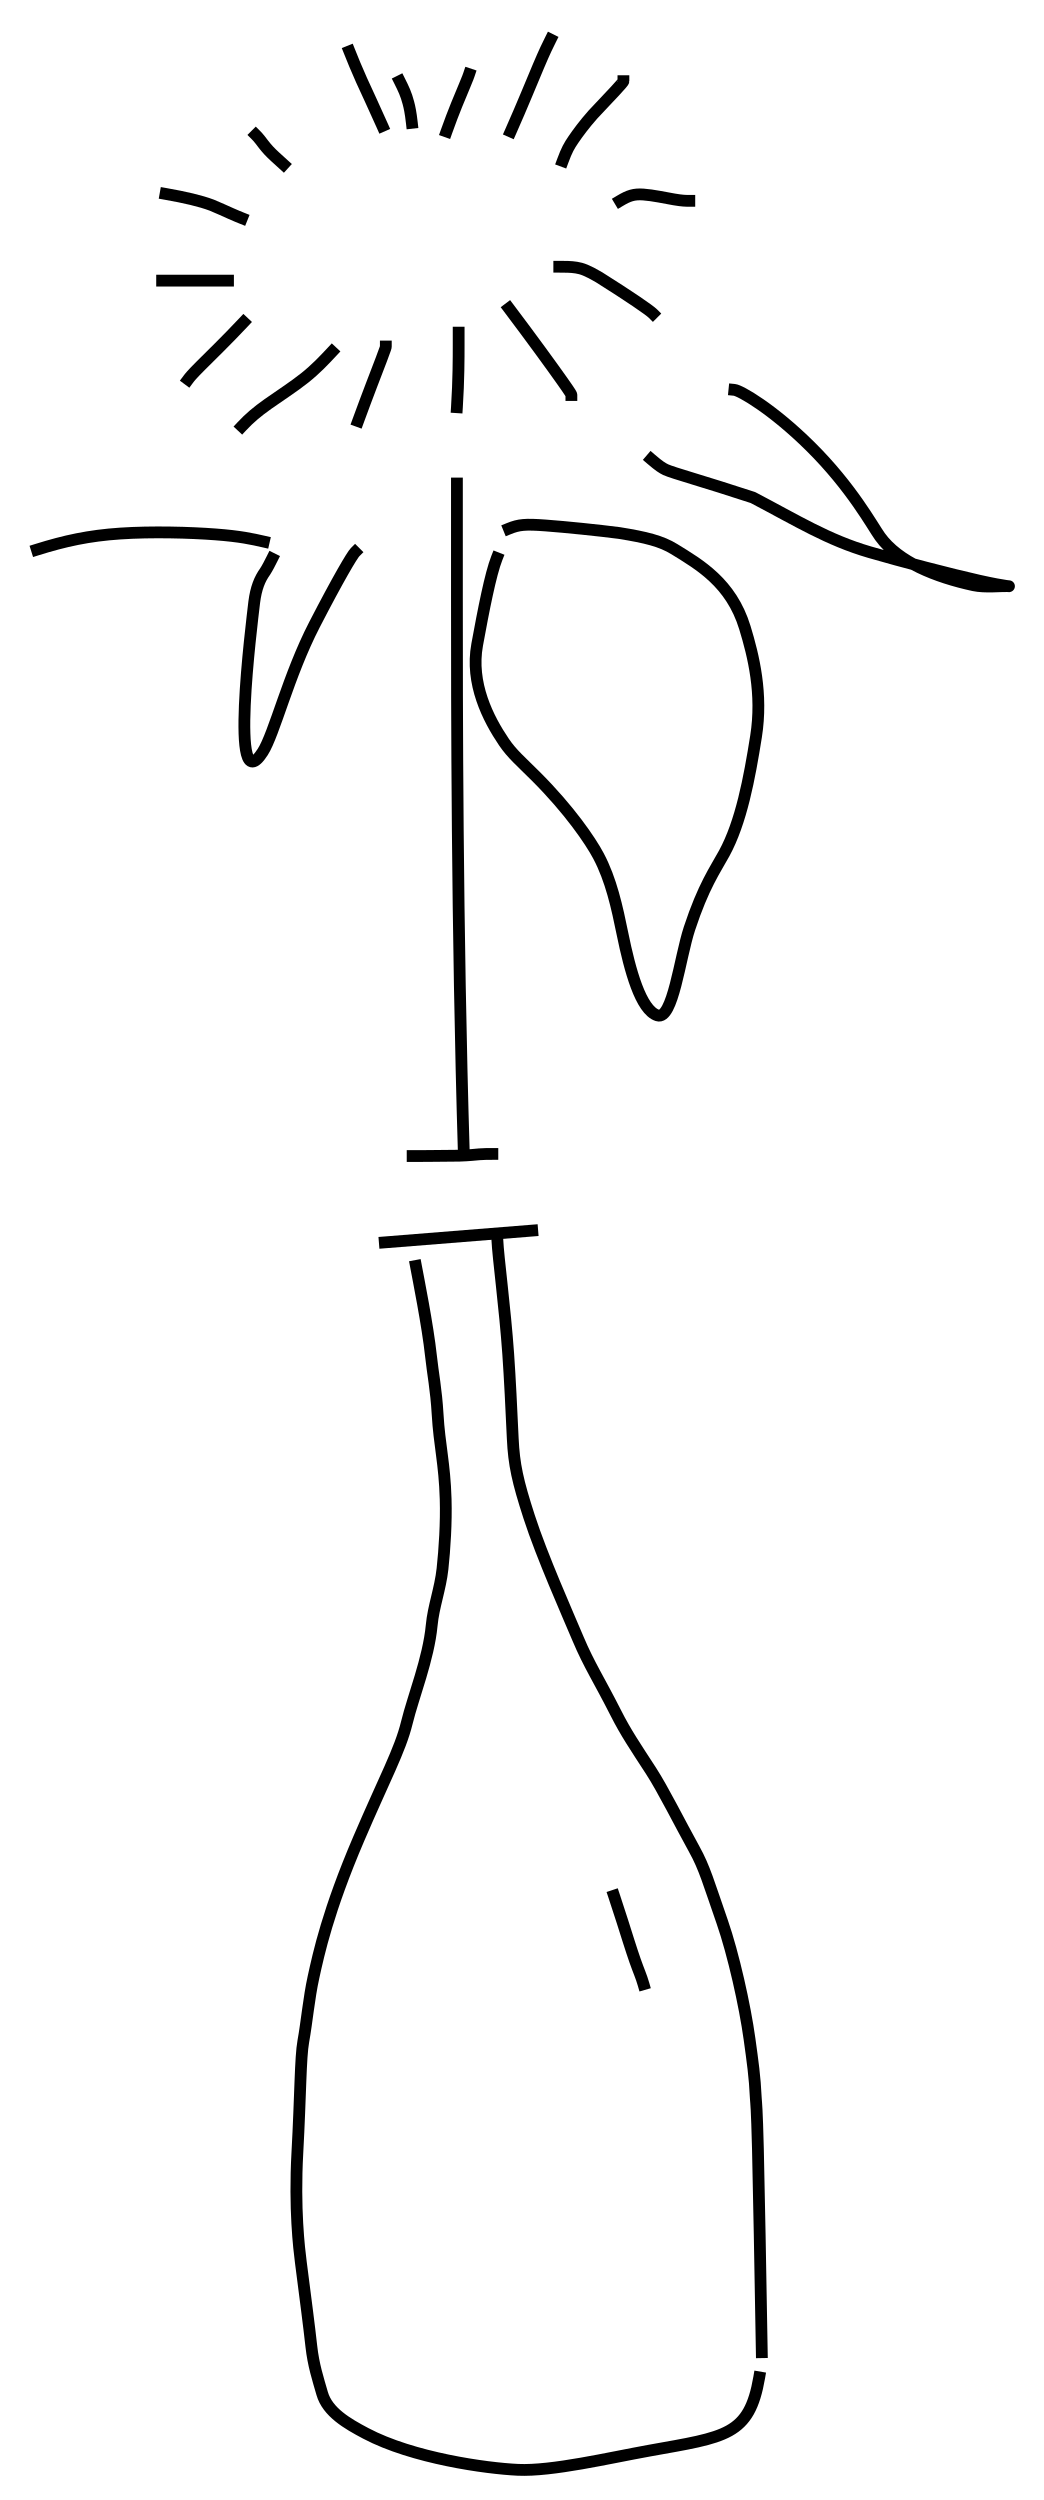
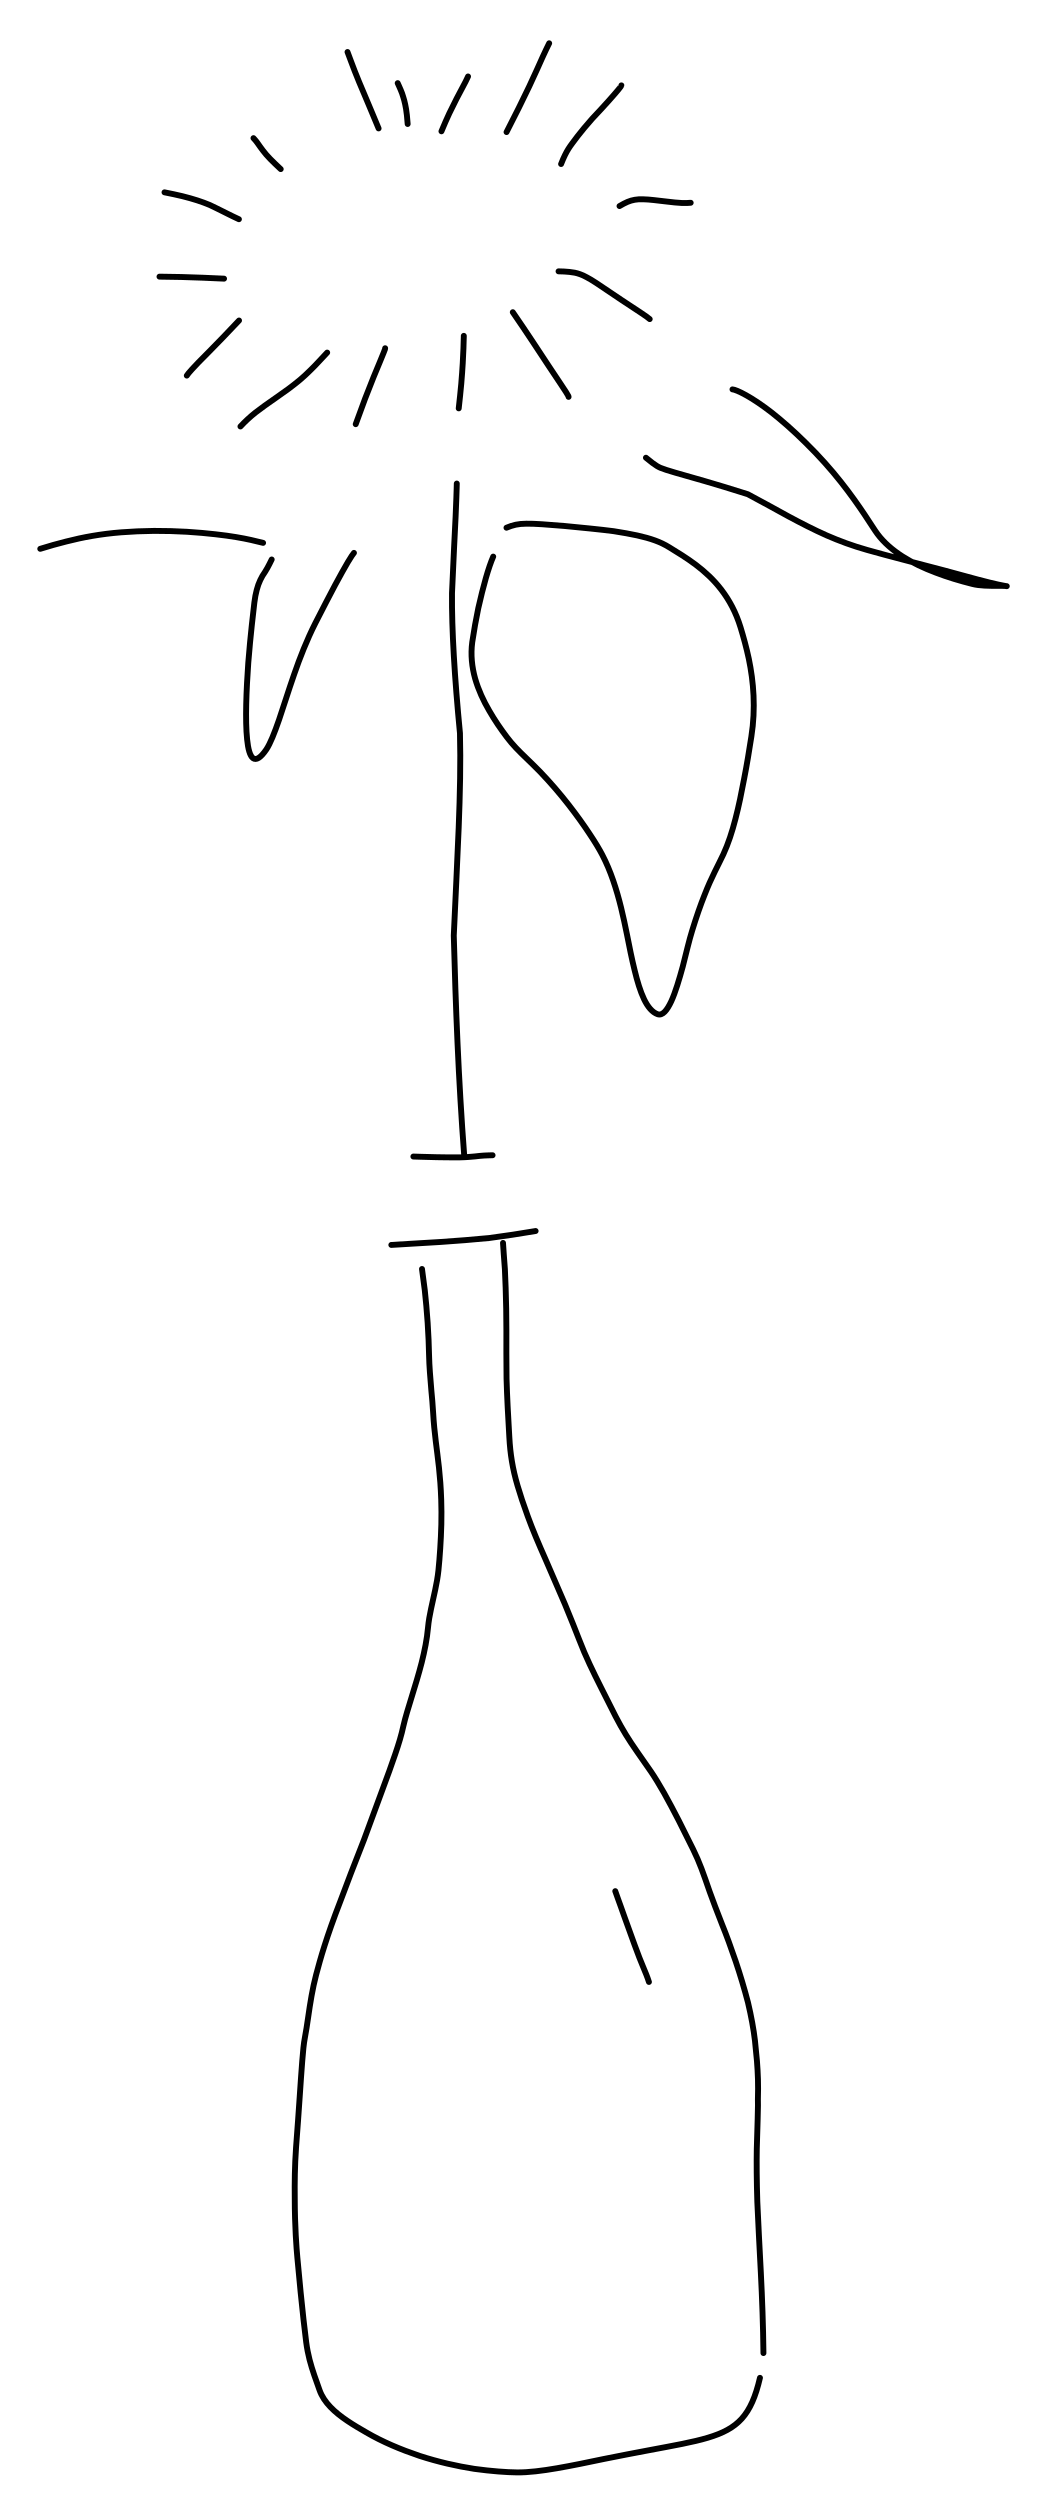
<svg xmlns="http://www.w3.org/2000/svg" width="177" height="424" viewBox="0 0 177 424" fill="none">
-   <path d="M105.732 13.767C105.732 13.961 103.888 15.905 100.56 19.427C99.076 21.105 98.008 22.561 97.264 23.651C96.52 24.741 96.132 25.42 95.438 27.296" stroke="black" stroke-width="2" vector-effect="non-scaling-stroke" stroke-linecap="square" stroke-linejoin="round" />
-   <path d="M93.378 6.708C92.893 7.679 92.408 8.649 91.332 11.188C90.257 13.726 88.608 17.802 86.613 22.297" stroke="black" stroke-width="2" vector-effect="non-scaling-stroke" stroke-linecap="square" stroke-linejoin="round" />
-   <path d="M79.554 12.591C79.457 12.882 79.36 13.173 78.728 14.682C78.095 16.191 76.93 18.909 75.731 22.297" stroke="black" stroke-width="2" vector-effect="non-scaling-stroke" stroke-linecap="square" stroke-linejoin="round" />
-   <path d="M67.789 13.767C68.08 14.349 68.371 14.931 68.618 15.523C68.866 16.114 69.06 16.696 69.257 17.433C69.454 18.17 69.648 19.043 69.848 20.826" stroke="black" stroke-width="2" vector-effect="non-scaling-stroke" stroke-linecap="square" stroke-linejoin="round" />
-   <path d="M59.264 8.708C59.846 10.164 60.428 11.62 61.311 13.583C62.193 15.546 63.358 17.973 64.852 21.355" stroke="black" stroke-width="2" vector-effect="non-scaling-stroke" stroke-linecap="square" stroke-linejoin="round" />
-   <path d="M43.377 22.885C43.571 23.079 43.765 23.273 44.108 23.713C44.45 24.152 44.936 24.832 45.574 25.522C46.212 26.211 46.989 26.891 48.083 27.885" stroke="black" stroke-width="2" vector-effect="non-scaling-stroke" stroke-linecap="square" stroke-linejoin="round" />
-   <path d="M28.082 32.886C31.382 33.468 33.956 34.059 35.91 34.792C36.991 35.233 38.253 35.815 39.146 36.212C40.038 36.609 40.524 36.803 41.024 37.004" stroke="black" stroke-width="2" vector-effect="non-scaling-stroke" stroke-linecap="square" stroke-linejoin="round" />
-   <path d="M27.494 47.592H38.671" stroke="black" stroke-width="2" vector-effect="non-scaling-stroke" stroke-linecap="square" stroke-linejoin="round" />
-   <path d="M31.906 64.357C32.197 63.968 32.489 63.58 34.046 62.021C35.603 60.462 38.418 57.745 41.318 54.65" stroke="black" stroke-width="2" vector-effect="non-scaling-stroke" stroke-linecap="square" stroke-linejoin="round" />
-   <path d="M116.908 34.062C116.325 34.062 115.743 34.062 114.327 33.819C112.91 33.577 110.678 33.091 109.091 32.987C107.504 32.883 106.631 33.174 105.143 34.062" stroke="black" stroke-width="2" vector-effect="non-scaling-stroke" stroke-linecap="square" stroke-linejoin="round" />
-   <path d="M110.732 53.18C110.15 52.597 106.744 50.259 101.601 47.025C99.564 45.83 98.691 45.538 97.756 45.388C96.82 45.238 95.85 45.238 94.85 45.238" stroke="black" stroke-width="2" vector-effect="non-scaling-stroke" stroke-linecap="square" stroke-linejoin="round" />
-   <path d="M96.907 67.004C96.907 66.907 96.907 66.81 95.257 64.479C93.607 62.148 90.307 57.586 86.318 52.298" stroke="black" stroke-width="2" vector-effect="non-scaling-stroke" stroke-linecap="square" stroke-linejoin="round" />
-   <path d="M77.788 56.415C77.788 56.512 77.788 56.609 77.788 58.6C77.788 60.592 77.788 64.474 77.494 69.062" stroke="black" stroke-width="2" vector-effect="non-scaling-stroke" stroke-linecap="square" stroke-linejoin="round" />
-   <path d="M65.436 58.769C65.436 58.866 65.436 58.963 64.66 61.002C63.883 63.042 62.331 67.022 60.73 71.416" stroke="black" stroke-width="2" vector-effect="non-scaling-stroke" stroke-linecap="square" stroke-linejoin="round" />
-   <path d="M56.318 59.65C54.959 61.106 53.6 62.562 51.687 64.089C49.774 65.615 47.347 67.168 45.466 68.502C43.585 69.836 42.324 70.904 41.023 72.298" stroke="black" stroke-width="2" vector-effect="non-scaling-stroke" stroke-linecap="square" stroke-linejoin="round" />
-   <path d="M124.556 66.122C125.529 66.219 130.985 69.328 137.419 75.696C144.48 82.684 147.983 89.252 149.252 91.011C152.383 95.35 158.727 97.87 165.12 99.258C167.035 99.674 169.892 99.358 170.857 99.407C171.822 99.455 170.851 99.552 166.08 98.486C161.31 97.42 152.768 95.188 147.494 93.649C140.398 91.579 135.179 88.302 127.701 84.386C119.35 81.634 114.17 80.243 112.898 79.656C112.305 79.361 111.82 79.07 110.438 77.887" stroke="black" stroke-width="2" vector-effect="non-scaling-stroke" stroke-linecap="square" stroke-linejoin="round" />
-   <path d="M77.494 82.005C77.494 82.102 77.494 82.199 77.494 100.933C77.494 119.668 77.494 157.036 78.671 195.832" stroke="black" stroke-width="2" vector-effect="non-scaling-stroke" stroke-linecap="square" stroke-linejoin="round" />
-   <path d="M84.26 94.652C83.186 97.375 82.007 103.458 80.93 109.333C79.727 115.899 82.777 121.882 85.475 125.864C86.84 127.88 88.372 129.159 90.904 131.688C96.558 137.335 100.137 142.585 101.504 145.171C103.648 149.224 104.649 153.85 105.577 158.392C106.84 164.574 108.66 171.289 111.493 172.21C114.107 173.06 115.296 162.454 116.93 157.486C119.304 150.267 121.314 147.503 122.827 144.727C125.701 139.453 127.096 132.041 128.224 124.903C129.369 117.655 127.796 111.246 126.332 106.452C124.003 98.831 118.602 95.752 114.374 93.14C112.163 91.774 109.566 91.125 104.987 90.393C101.572 89.951 95.942 89.369 92.508 89.118C89.075 88.866 88.007 88.963 86.319 89.651" stroke="black" stroke-width="2" vector-effect="non-scaling-stroke" stroke-linecap="square" stroke-linejoin="round" />
-   <path d="M60.223 93.647C59.734 94.136 57.404 98.056 53.338 105.936C48.914 114.509 46.527 124.471 44.554 127.54C38.82 136.462 42.685 105.895 43.117 102.133C43.426 99.716 44.041 98.223 44.965 96.93C45.401 96.248 45.767 95.515 46.145 94.759" stroke="black" stroke-width="2" vector-effect="non-scaling-stroke" stroke-linecap="square" stroke-linejoin="round" />
-   <path d="M44.735 91.854C42.755 91.404 40.774 90.954 36.512 90.632C32.25 90.31 25.767 90.13 20.401 90.487C15.036 90.845 10.984 91.745 6.264 93.219" stroke="black" stroke-width="2" vector-effect="non-scaling-stroke" stroke-linecap="square" stroke-linejoin="round" />
-   <path d="M69.982 196.064C70.452 196.064 73.396 196.064 77.9 196.005C79.702 195.946 80.525 195.829 81.3 195.769C82.076 195.708 82.781 195.708 83.507 195.708" stroke="black" stroke-width="2" vector-effect="non-scaling-stroke" stroke-linecap="square" stroke-linejoin="round" />
-   <path d="M65.264 210.708L90.264 208.708" stroke="black" stroke-width="2" vector-effect="non-scaling-stroke" stroke-linecap="square" stroke-linejoin="round" />
-   <path d="M84.353 210.3C84.471 213.129 85.649 221.874 86.192 229.615C86.492 233.893 86.724 238.872 86.962 243.972C87.17 248.41 87.792 251.215 89.744 257.257C91.9 263.932 96.326 273.872 98.049 277.965C99.895 282.353 101.665 285.027 104.452 290.536C106.15 293.894 107.715 296.181 110.443 300.388C112.415 303.428 115.296 309.2 117.743 313.621C119.508 316.809 120.179 319.315 122.486 325.944C124.368 331.353 126.344 340.164 127.12 345.825C127.652 349.711 128.009 352.059 128.189 355.912C128.248 356.81 128.365 357.398 128.543 364.453C128.721 371.509 128.956 385.016 129.198 398.932" stroke="black" stroke-width="2" vector-effect="non-scaling-stroke" stroke-linecap="square" stroke-linejoin="round" />
-   <path d="M70.541 214.708C70.893 216.591 72.548 224.859 73.091 229.941C73.403 232.865 73.979 235.692 74.218 239.841C74.52 245.11 75.403 248.149 75.582 254.25C75.7 258.245 75.41 262.735 75.05 266.066C74.682 269.476 73.509 272.465 73.212 275.675C72.692 281.291 70.071 287.776 69.003 292.159C67.865 296.834 65.216 301.643 60.832 311.884C55.621 324.055 54.055 331.29 53.164 335.351C52.388 338.882 52.034 342.943 51.443 346.204C50.943 348.962 50.966 355.364 50.434 365.093C49.913 374.619 50.727 381.384 51.023 383.687C51.884 390.403 52.389 394.186 52.802 397.929C53.155 401.128 53.927 403.447 54.641 405.94C55.547 409.106 58.895 411.042 62.045 412.706C70.026 416.922 82.499 418.638 87.844 418.883C93.615 419.148 103.256 416.865 110.132 415.628C123.084 413.299 127.066 413.109 128.764 403.208" stroke="black" stroke-width="2" vector-effect="non-scaling-stroke" stroke-linecap="square" stroke-linejoin="round" />
-   <path d="M104.137 321.517C104.525 322.681 104.913 323.846 105.55 325.853C106.187 327.861 107.06 330.676 107.704 332.514C108.349 334.352 108.737 335.129 109.137 336.517" stroke="black" stroke-width="2" vector-effect="non-scaling-stroke" stroke-linecap="square" stroke-linejoin="round" />
+   <path d="M105.39 14.48C105.39 14.54 105.20 14.81 104.83 15.26C104.45 15.71 103.90 16.36 103.16 17.18C102.43 18.00 101.51 18.99 100.42 20.15C99.93 20.70 99.48 21.23 99.07 21.72C98.66 22.21 98.29 22.67 97.96 23.10C97.63 23.53 97.33 23.92 97.08 24.27C96.82 24.62 96.60 24.93 96.40 25.25C96.20 25.57 96.01 25.91 95.81 26.32C95.61 26.73 95.40 27.21 95.16 27.82" stroke="black" stroke-width="1" vector-effect="non-scaling-stroke" stroke-linecap="round" stroke-linejoin="round" />
+   <path d="M93.14 7.34C92.98 7.66 92.82 7.98 92.64 8.36C92.46 8.73 92.26 9.16 92.01 9.71C91.76 10.26 91.47 10.91 91.10 11.74C90.72 12.56 90.27 13.54 89.76 14.65C89.24 15.75 88.65 16.97 88.00 18.27C87.35 19.58 86.65 20.97 85.91 22.40" stroke="black" stroke-width="1" vector-effect="non-scaling-stroke" stroke-linecap="round" stroke-linejoin="round" />
+   <path d="M79.38 12.97C79.34 13.07 79.30 13.16 79.23 13.29C79.17 13.43 79.08 13.60 78.95 13.87C78.81 14.13 78.63 14.48 78.38 14.95C78.12 15.43 77.80 16.03 77.43 16.75C77.06 17.46 76.65 18.29 76.21 19.21C75.78 20.14 75.32 21.17 74.87 22.27" stroke="black" stroke-width="1" vector-effect="non-scaling-stroke" stroke-linecap="round" stroke-linejoin="round" />
+   <path d="M67.45 14.10C67.53 14.29 67.62 14.48 67.71 14.68C67.79 14.87 67.88 15.06 67.96 15.25C68.04 15.45 68.11 15.64 68.19 15.83C68.26 16.03 68.32 16.22 68.38 16.42C68.45 16.61 68.50 16.82 68.56 17.03C68.61 17.24 68.67 17.47 68.72 17.71C68.77 17.95 68.82 18.20 68.87 18.50C68.92 18.80 68.97 19.14 69.01 19.55C69.06 19.96 69.10 20.45 69.14 21.03" stroke="black" stroke-width="1" vector-effect="non-scaling-stroke" stroke-linecap="round" stroke-linejoin="round" />
+   <path d="M58.94 8.82C59.13 9.33 59.32 9.84 59.52 10.37C59.72 10.90 59.92 11.44 60.15 12.03C60.38 12.62 60.63 13.24 60.91 13.92C61.19 14.60 61.50 15.32 61.84 16.12C62.17 16.91 62.54 17.77 62.93 18.71C63.33 19.65 63.76 20.67 64.21 21.78" stroke="black" stroke-width="1" vector-effect="non-scaling-stroke" stroke-linecap="round" stroke-linejoin="round" />
+   <path d="M42.99 23.43C43.06 23.50 43.12 23.57 43.19 23.65C43.26 23.73 43.33 23.81 43.42 23.92C43.50 24.03 43.60 24.16 43.71 24.31C43.82 24.46 43.95 24.65 44.09 24.85C44.23 25.05 44.39 25.27 44.57 25.50C44.74 25.73 44.93 25.97 45.14 26.21C45.35 26.46 45.57 26.70 45.82 26.95C46.07 27.20 46.33 27.46 46.63 27.75C46.93 28.03 47.25 28.34 47.61 28.68" stroke="black" stroke-width="1" vector-effect="non-scaling-stroke" stroke-linecap="round" stroke-linejoin="round" />
+   <path d="M27.90 32.62C28.98 32.83 29.99 33.05 30.92 33.27C31.84 33.50 32.69 33.74 33.47 33.99C34.24 34.24 34.94 34.50 35.58 34.77C35.93 34.93 36.30 35.10 36.66 35.29C37.03 35.47 37.40 35.65 37.75 35.83C38.09 36.00 38.42 36.17 38.71 36.31C39.00 36.46 39.24 36.58 39.46 36.68C39.67 36.78 39.86 36.87 40.03 36.95C40.20 37.03 40.36 37.10 40.52 37.18" stroke="black" stroke-width="1" vector-effect="non-scaling-stroke" stroke-linecap="round" stroke-linejoin="round" />
+   <path d="M27.05 46.92C28.29 46.93 29.51 46.95 30.74 46.98C31.96 47.02 33.17 47.06 34.38 47.10C35.59 47.15 36.80 47.20 38.00 47.26" stroke="black" stroke-width="1" vector-effect="non-scaling-stroke" stroke-linecap="round" stroke-linejoin="round" />
+   <path d="M31.68 63.70C31.77 63.57 31.86 63.45 31.99 63.28C32.13 63.11 32.31 62.91 32.57 62.62C32.83 62.33 33.19 61.95 33.67 61.45C34.16 60.96 34.77 60.34 35.48 59.62C36.19 58.90 36.99 58.09 37.84 57.20C38.70 56.31 39.61 55.36 40.54 54.36" stroke="black" stroke-width="1" vector-effect="non-scaling-stroke" stroke-linecap="round" stroke-linejoin="round" />
+   <path d="M117.14 34.39C116.94 34.41 116.74 34.42 116.50 34.43C116.27 34.44 116.00 34.44 115.67 34.43C115.34 34.42 114.95 34.39 114.46 34.34C113.97 34.29 113.39 34.22 112.77 34.15C112.16 34.07 111.50 33.99 110.87 33.93C110.24 33.86 109.63 33.81 109.09 33.80C108.55 33.78 108.09 33.80 107.66 33.88C107.24 33.95 106.84 34.07 106.43 34.24C106.01 34.42 105.57 34.65 105.07 34.95" stroke="black" stroke-width="1" vector-effect="non-scaling-stroke" stroke-linecap="round" stroke-linejoin="round" />
+   <path d="M110.19 54.12C109.99 53.93 109.47 53.55 108.66 53.02C107.86 52.48 106.79 51.78 105.51 50.94C104.24 50.08 102.76 49.09 101.12 47.99C100.48 47.57 99.96 47.26 99.52 47.03C99.08 46.79 98.72 46.62 98.39 46.51C98.06 46.39 97.78 46.31 97.48 46.25C97.18 46.20 96.89 46.15 96.58 46.12C96.28 46.09 95.98 46.07 95.67 46.05C95.36 46.04 95.05 46.03 94.73 46.02" stroke="black" stroke-width="1" vector-effect="non-scaling-stroke" stroke-linecap="round" stroke-linejoin="round" />
+   <path d="M96.43 67.31C96.43 67.28 96.43 67.25 96.38 67.14C96.33 67.03 96.22 66.85 96.00 66.50C95.78 66.16 95.45 65.66 94.96 64.92C94.47 64.19 93.82 63.21 93.04 62.04C92.26 60.86 91.36 59.48 90.35 57.96C89.33 56.42 88.20 54.74 86.97 52.95" stroke="black" stroke-width="1" vector-effect="non-scaling-stroke" stroke-linecap="round" stroke-linejoin="round" />
+   <path d="M78.66 56.96C78.66 56.99 78.66 57.02 78.66 57.12C78.66 57.22 78.65 57.39 78.64 57.70C78.63 58.01 78.62 58.45 78.60 59.10C78.57 59.75 78.54 60.60 78.48 61.62C78.42 62.63 78.34 63.80 78.23 65.09C78.11 66.37 77.97 67.78 77.80 69.26" stroke="black" stroke-width="1" vector-effect="non-scaling-stroke" stroke-linecap="round" stroke-linejoin="round" />
+   <path d="M65.32 59.06C65.32 59.09 65.32 59.12 65.29 59.23C65.25 59.33 65.19 59.51 65.06 59.83C64.93 60.15 64.74 60.61 64.46 61.30C64.17 61.98 63.80 62.89 63.36 63.95C62.93 65.03 62.44 66.27 61.92 67.61C61.41 68.97 60.87 70.43 60.33 71.94" stroke="black" stroke-width="1" vector-effect="non-scaling-stroke" stroke-linecap="round" stroke-linejoin="round" />
+   <path d="M55.49 59.80C55.02 60.30 54.57 60.80 54.09 61.30C53.62 61.81 53.13 62.32 52.60 62.83C52.08 63.35 51.52 63.87 50.90 64.40C50.28 64.92 49.61 65.44 48.93 65.95C48.24 66.46 47.54 66.95 46.86 67.42C46.19 67.89 45.54 68.34 44.94 68.77C44.35 69.19 43.83 69.58 43.34 69.96C42.86 70.34 42.42 70.72 42.00 71.11C41.58 71.49 41.19 71.90 40.78 72.33" stroke="black" stroke-width="1" vector-effect="non-scaling-stroke" stroke-linecap="round" stroke-linejoin="round" />
+   <path d="M124.23 66.04C124.56 66.06 125.38 66.38 126.54 67.03C127.70 67.68 129.20 68.66 130.91 69.99C132.61 71.34 134.56 73.03 136.63 75.09C138.97 77.38 140.97 79.65 142.62 81.74C144.29 83.85 145.61 85.75 146.63 87.27C147.65 88.80 148.36 89.95 148.81 90.55C149.91 92.03 151.38 93.29 153.08 94.38C154.77 95.46 156.70 96.36 158.72 97.12C160.73 97.89 162.83 98.52 164.91 99.04C165.53 99.20 166.25 99.28 166.97 99.32C167.69 99.36 168.40 99.36 169.02 99.36C169.63 99.36 170.14 99.35 170.45 99.38C170.76 99.41 170.86 99.43 170.69 99.41C170.52 99.38 170.08 99.31 169.29 99.14C168.51 98.97 167.38 98.70 165.83 98.29C164.28 97.88 162.31 97.34 160.16 96.75C157.99 96.18 155.63 95.57 153.36 94.97C151.07 94.37 148.88 93.79 147.06 93.27C144.60 92.58 142.37 91.75 140.19 90.80C138.03 89.84 135.93 88.76 133.75 87.59C131.58 86.41 129.33 85.14 126.83 83.82C124.04 82.93 121.60 82.20 119.55 81.60C117.49 81.00 115.82 80.54 114.55 80.17C113.29 79.80 112.43 79.53 112.00 79.34C111.81 79.25 111.62 79.16 111.41 79.03C111.20 78.90 110.96 78.74 110.67 78.52C110.37 78.30 110.01 78.01 109.55 77.63" stroke="black" stroke-width="1" vector-effect="non-scaling-stroke" stroke-linecap="round" stroke-linejoin="round" />
+   <path d="M77.47 82.01C77.47 82.04 77.47 82.08 77.45 82.79C77.43 83.51 77.39 84.90 77.27 87.64C77.14 90.38 76.92 94.46 76.66 100.58C76.60 106.79 77.10 114.92 78.01 124.36C78.27 134.06 77.52 146.03 76.96 158.68C77.28 170.47 77.74 182.98 78.74 196.12" stroke="black" stroke-width="1" vector-effect="non-scaling-stroke" stroke-linecap="round" stroke-linejoin="round" />
+   <path d="M83.65 94.40C83.26 95.30 82.83 96.55 82.40 98.05C81.97 99.55 81.54 101.29 81.12 103.14C80.73 105.01 80.38 106.98 80.09 108.92C79.81 111.06 80.04 113.13 80.58 115.08C81.14 117.02 81.99 118.85 82.96 120.51C83.92 122.19 84.97 123.70 85.96 125.01C86.46 125.67 86.96 126.26 87.51 126.84C88.06 127.42 88.65 128.00 89.32 128.64C89.99 129.29 90.73 130.00 91.57 130.86C93.43 132.80 95.05 134.71 96.44 136.49C97.84 138.29 99.02 139.95 99.97 141.39C100.93 142.82 101.65 144.03 102.12 144.93C102.86 146.34 103.47 147.81 103.99 149.32C104.51 150.83 104.95 152.37 105.33 153.92C105.71 155.46 106.03 157.00 106.34 158.52C106.74 160.57 107.16 162.65 107.63 164.55C108.08 166.43 108.60 168.14 109.23 169.46C109.86 170.77 110.62 171.69 111.53 172.01C112.37 172.30 113.13 171.36 113.85 169.82C114.56 168.27 115.20 166.10 115.80 163.91C116.37 161.69 116.88 159.45 117.40 157.80C118.14 155.39 118.82 153.46 119.46 151.86C120.08 150.26 120.67 148.98 121.21 147.88C121.75 146.77 122.24 145.83 122.68 144.89C123.51 143.10 124.17 141.07 124.73 138.89C125.30 136.71 125.77 134.40 126.21 132.05C126.67 129.71 127.06 127.31 127.43 124.93C127.81 122.51 127.90 120.19 127.80 117.98C127.70 115.77 127.40 113.68 127.00 111.74C126.59 109.81 126.09 108.02 125.60 106.41C124.82 103.85 123.68 101.77 122.36 100.04C121.04 98.31 119.53 96.94 118.00 95.78C116.47 94.63 114.92 93.69 113.50 92.82C112.76 92.36 111.97 91.98 111.09 91.66C110.20 91.34 109.21 91.06 108.07 90.81C106.92 90.56 105.61 90.33 104.09 90.09C102.96 89.94 101.59 89.79 100.14 89.64C98.71 89.49 97.20 89.34 95.78 89.21C94.36 89.09 93.02 88.98 91.91 88.91C90.81 88.84 89.96 88.81 89.26 88.82C88.55 88.83 87.99 88.88 87.47 88.99C86.94 89.10 86.46 89.27 85.90 89.50" stroke="black" stroke-width="1" vector-effect="non-scaling-stroke" stroke-linecap="round" stroke-linejoin="round" />
+   <path d="M60.03 93.77C59.88 93.93 59.53 94.45 58.99 95.35C58.46 96.25 57.74 97.54 56.83 99.23C55.92 100.94 54.82 103.07 53.49 105.67C52.05 108.52 50.87 111.52 49.89 114.36C48.90 117.20 48.08 119.87 47.32 122.09C46.55 124.31 45.85 126.08 45.18 127.10C43.16 130.06 42.24 128.67 41.91 125.39C41.57 122.15 41.78 117.03 42.11 112.39C42.48 107.69 43.00 103.44 43.14 102.19C43.24 101.38 43.37 100.68 43.54 100.06C43.70 99.43 43.90 98.88 44.14 98.38C44.37 97.88 44.64 97.43 44.94 97.01C45.09 96.78 45.22 96.56 45.35 96.32C45.48 96.09 45.60 95.86 45.72 95.62C45.84 95.38 45.96 95.14 46.08 94.89" stroke="black" stroke-width="1" vector-effect="non-scaling-stroke" stroke-linecap="round" stroke-linejoin="round" />
+   <path d="M44.62 92.07C43.96 91.91 43.31 91.75 42.57 91.58C41.83 91.42 41.02 91.25 40.03 91.09C39.05 90.93 37.90 90.76 36.51 90.61C35.11 90.45 33.47 90.30 31.71 90.19C29.94 90.09 28.04 90.03 26.13 90.04C24.22 90.06 22.33 90.14 20.56 90.28C18.80 90.42 17.19 90.63 15.66 90.89C14.13 91.15 12.68 91.47 11.23 91.84C9.78 92.20 8.34 92.61 6.83 93.08" stroke="black" stroke-width="1" vector-effect="non-scaling-stroke" stroke-linecap="round" stroke-linejoin="round" />
+   <path d="M70.11 196.15C70.27 196.15 70.70 196.17 71.37 196.19C72.03 196.21 72.94 196.24 74.06 196.26C75.17 196.28 76.49 196.30 77.99 196.29C78.59 196.28 79.08 196.25 79.49 196.22C79.91 196.19 80.25 196.16 80.55 196.13C80.85 196.10 81.11 196.06 81.36 196.04C81.61 196.01 81.86 196.00 82.11 195.98C82.35 195.97 82.59 195.96 82.82 195.95C83.06 195.94 83.30 195.93 83.54 195.93" stroke="black" stroke-width="1" vector-effect="non-scaling-stroke" stroke-linecap="round" stroke-linejoin="round" />
+   <path d="M66.37 211.14C69.14 210.98 71.91 210.81 74.68 210.64C77.45 210.45 80.22 210.24 82.96 209.97C85.63 209.62 88.25 209.22 90.84 208.78" stroke="black" stroke-width="1" vector-effect="non-scaling-stroke" stroke-linecap="round" stroke-linejoin="round" />
+   <path d="M85.31 210.80C85.36 211.74 85.49 213.33 85.63 215.28C85.72 217.22 85.81 219.53 85.85 221.97C85.88 224.40 85.90 226.98 85.88 229.46C85.89 230.83 85.89 232.29 85.91 233.82C85.95 235.36 86.02 236.96 86.10 238.61C86.19 240.27 86.28 241.98 86.38 243.70C86.46 245.21 86.60 246.53 86.82 247.85C87.04 249.17 87.34 250.48 87.78 251.98C88.21 253.46 88.77 255.13 89.50 257.14C90.30 259.35 91.38 261.90 92.52 264.46C93.64 267.05 94.80 269.71 95.82 272.09C96.81 274.50 97.66 276.60 98.21 278.04C98.80 279.58 99.38 280.92 100.00 282.24C100.61 283.55 101.25 284.84 101.97 286.27C102.69 287.70 103.49 289.25 104.41 291.11C104.98 292.22 105.54 293.20 106.13 294.17C106.71 295.12 107.33 296.05 108.04 297.07C108.74 298.09 109.52 299.19 110.43 300.50C111.08 301.45 111.83 302.70 112.63 304.10C113.43 305.53 114.27 307.12 115.11 308.75C115.94 310.41 116.77 312.09 117.55 313.64C118.11 314.77 118.55 315.81 118.98 316.94C119.41 318.08 119.84 319.32 120.36 320.83C120.91 322.34 121.57 324.13 122.46 326.37C123.20 328.18 123.99 330.35 124.77 332.64C125.54 334.92 126.26 337.33 126.86 339.63C127.41 341.96 127.82 344.20 128.04 346.09C128.18 347.38 128.29 348.49 128.38 349.55C128.46 350.61 128.52 351.60 128.55 352.65C128.58 353.70 128.58 354.80 128.54 356.06C128.54 356.36 128.55 356.62 128.55 357.09C128.54 357.56 128.53 358.25 128.50 359.39C128.46 360.54 128.41 362.15 128.35 364.47C128.31 366.80 128.33 369.85 128.44 373.42C128.60 377.01 128.81 381.10 129.04 385.47C129.26 389.84 129.43 394.45 129.48 399.08" stroke="black" stroke-width="1" vector-effect="non-scaling-stroke" stroke-linecap="round" stroke-linejoin="round" />
+   <path d="M71.57 215.22C71.66 215.84 71.84 217.15 72.04 218.80C72.22 220.43 72.40 222.40 72.53 224.35C72.65 226.31 72.75 228.26 72.77 229.89C72.79 230.82 72.84 231.75 72.91 232.73C72.98 233.70 73.08 234.73 73.16 235.85C73.27 236.98 73.38 238.21 73.46 239.60C73.56 241.38 73.72 242.91 73.90 244.39C74.08 245.88 74.28 247.32 74.45 248.91C74.62 250.51 74.76 252.25 74.83 254.34C74.88 255.71 74.88 257.13 74.85 258.54C74.81 259.95 74.75 261.34 74.66 262.66C74.58 263.97 74.47 265.21 74.36 266.33C74.24 267.47 74.04 268.57 73.81 269.64C73.58 270.72 73.33 271.78 73.11 272.84C72.88 273.90 72.69 274.97 72.59 276.06C72.42 277.97 72.02 279.97 71.52 281.96C71.01 283.94 70.41 285.91 69.84 287.74C69.28 289.56 68.75 291.25 68.42 292.70C68.09 294.24 67.62 295.79 67.02 297.53C66.44 299.27 65.72 301.21 64.85 303.56C63.99 305.91 62.96 308.66 61.73 312.03C60.14 316.07 58.79 319.56 57.69 322.54C56.55 325.47 55.70 327.92 55.05 329.96C54.40 331.99 53.96 333.63 53.61 334.94C53.31 336.08 53.06 337.28 52.84 338.49C52.62 339.72 52.43 340.95 52.26 342.16C52.08 343.38 51.91 344.55 51.70 345.63C51.52 346.55 51.39 347.86 51.26 349.55C51.12 351.24 50.99 353.32 50.82 355.76C50.65 358.20 50.46 361.02 50.21 364.22C49.99 367.38 49.96 370.25 49.99 372.75C49.99 375.27 50.07 377.41 50.16 379.12C50.25 380.83 50.36 382.11 50.43 382.88C50.64 385.15 50.82 387.08 50.99 388.79C51.16 390.50 51.32 391.99 51.47 393.36C51.63 394.73 51.77 395.98 51.93 397.23C52.07 398.30 52.27 399.28 52.50 400.20C52.74 401.12 53.01 401.98 53.30 402.83C53.59 403.68 53.89 404.50 54.19 405.35C54.57 406.43 55.22 407.38 56.04 408.23C56.86 409.09 57.84 409.85 58.89 410.56C59.94 411.27 61.05 411.92 62.13 412.54C64.83 414.12 67.96 415.44 71.14 416.51C74.29 417.54 77.53 418.27 80.45 418.72C83.36 419.12 85.92 419.30 87.69 419.32C89.60 419.34 91.95 419.05 94.48 418.61C97.02 418.17 99.75 417.60 102.43 417.04C105.11 416.51 107.72 415.99 110.01 415.57C114.26 414.77 117.52 414.20 120.05 413.44C122.59 412.68 124.42 411.74 125.81 410.20C127.20 408.65 128.15 406.49 128.89 403.28" stroke="black" stroke-width="1" vector-effect="non-scaling-stroke" stroke-linecap="round" stroke-linejoin="round" />
+   <path d="M104.35 320.74C104.49 321.14 104.63 321.53 104.78 321.95C104.94 322.38 105.10 322.84 105.29 323.36C105.48 323.89 105.69 324.48 105.93 325.16C106.18 325.85 106.46 326.63 106.75 327.43C107.04 328.24 107.34 329.07 107.63 329.86C107.92 330.64 108.19 331.39 108.44 332.02C108.69 332.65 108.90 333.16 109.09 333.62C109.28 334.07 109.44 334.46 109.60 334.86C109.76 335.26 109.91 335.67 110.06 336.14" stroke="black" stroke-width="1" vector-effect="non-scaling-stroke" stroke-linecap="round" stroke-linejoin="round" />
</svg>
